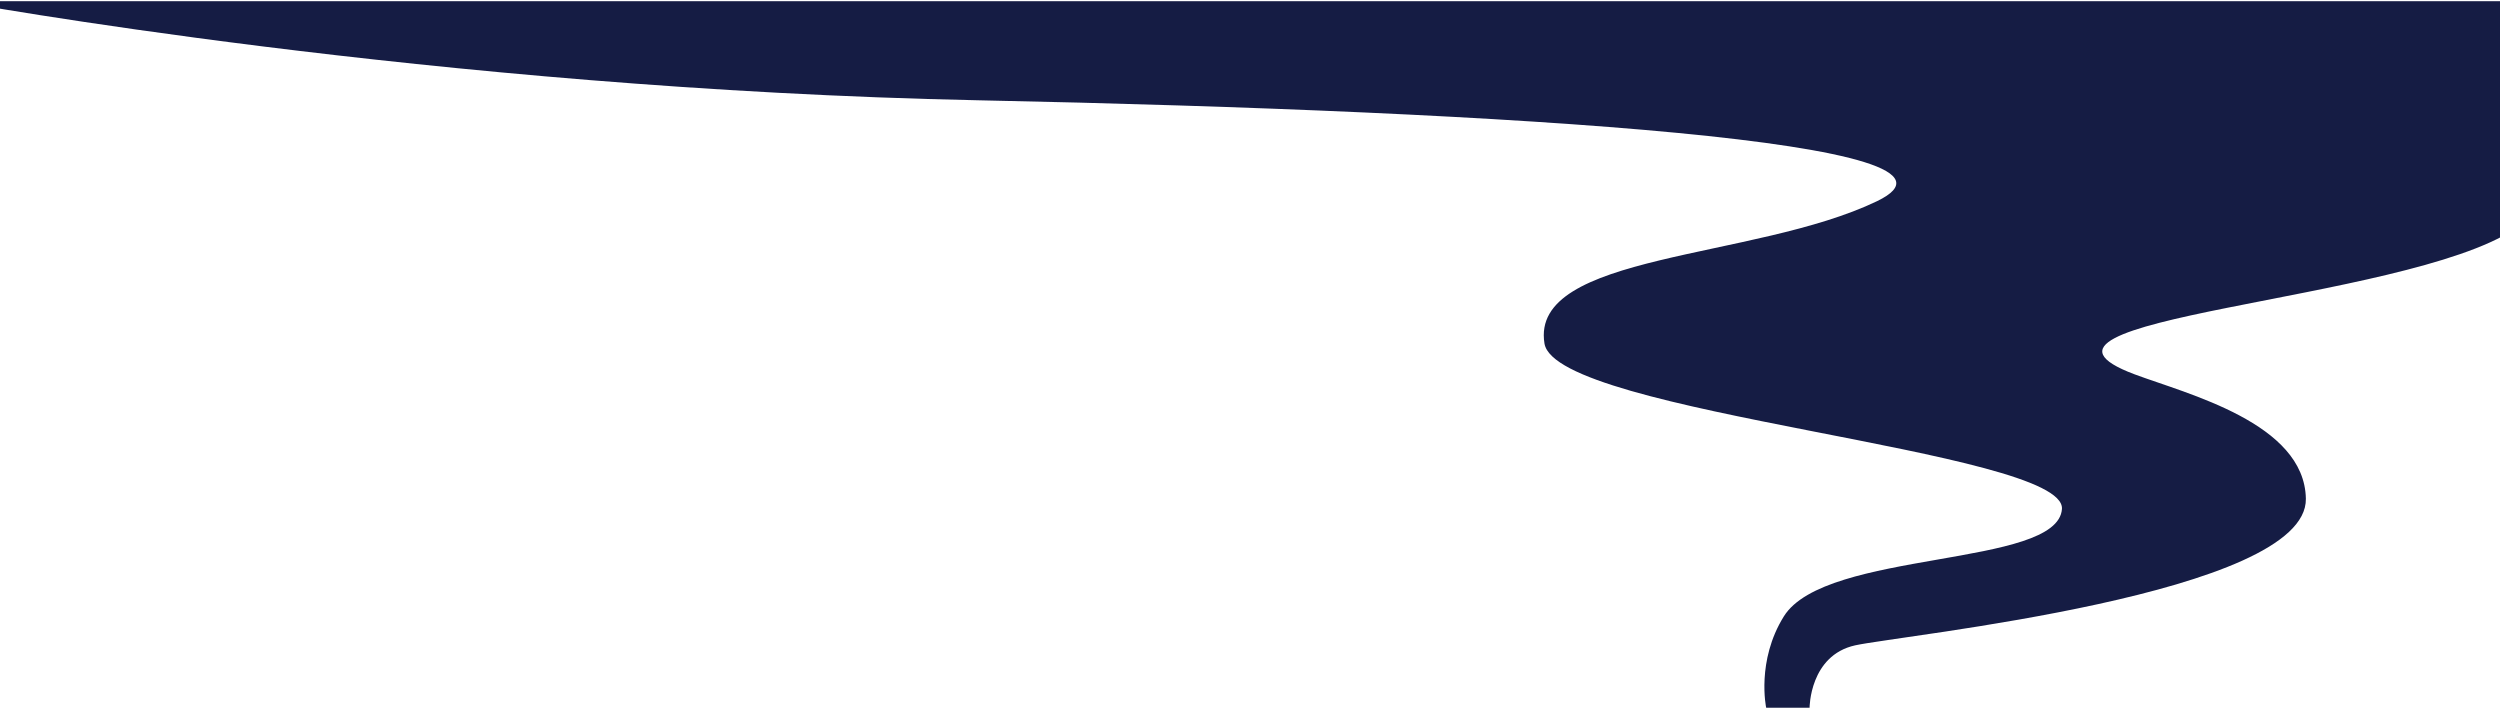
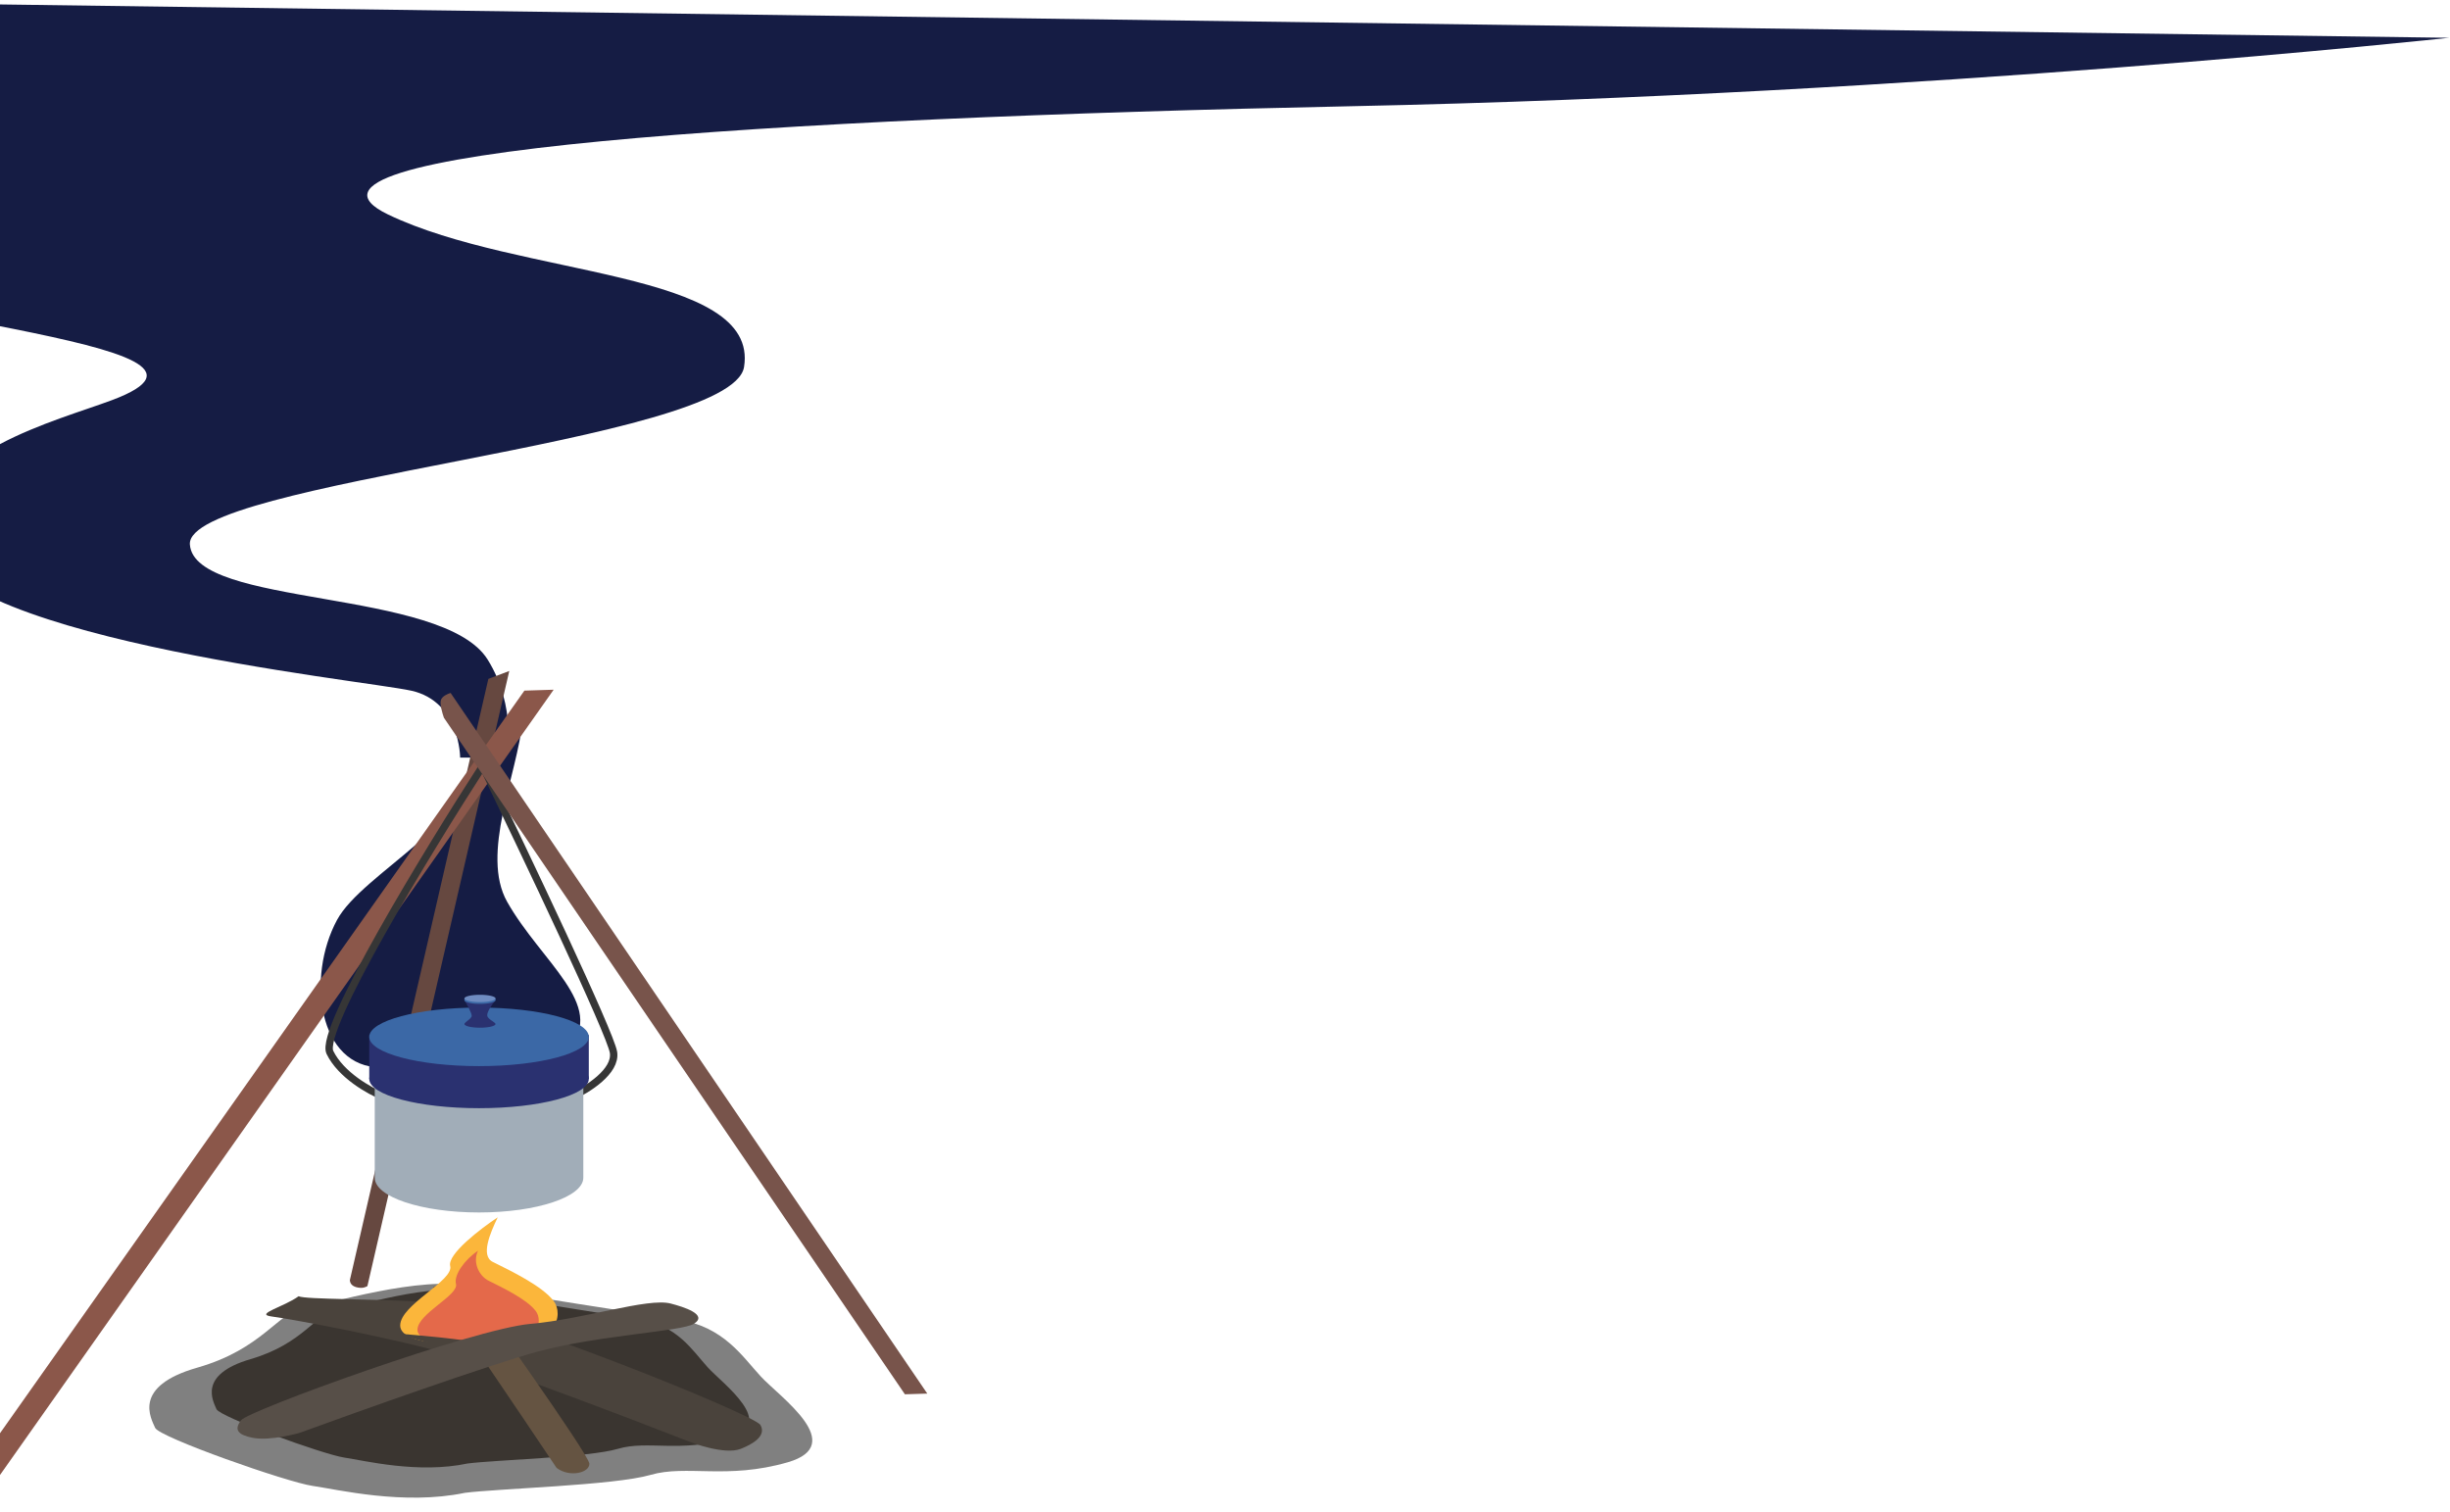
- <svg xmlns="http://www.w3.org/2000/svg" width="1440" height="408" fill="none">
-   <path d="M-25 .697s275.556 50.606 588.37 57.064c312.814 6.458 588.37 24.232 517.73 58.15-70.63 33.919-200.02 29.742-191.482 81.962 6.637 40.603 300.392 61.372 298.062 95.291-2.32 33.918-136.17 23.346-160.17 61.846-16.01 25.682-10.19 52.645-10.19 52.645h25s0-30.131 26.27-35.941c26.28-5.811 260.57-29.393 259.59-84.473-.78-43.605-68.31-60.292-98.58-71.601-87.12-32.538 155-41.586 218.65-83.577C1560.53 57.988 1465.33.697 1465.33.697H-25z" fill="#151C44" />
+ <svg xmlns="http://www.w3.org/2000/svg" width="1329" height="820" viewBox="0 0 1329 820" fill="none">
+   <path d="M1328.5 20.5C1328.5 20.5 1048.1 51.109 732.624 57.631C417.148 64.153 139.248 82.103 210.485 116.359C281.721 150.614 412.212 146.396 403.601 199.135C396.908 240.141 100.65 261.116 102.999 295.371C105.347 329.627 240.33 318.949 264.535 357.832C280.681 383.769 274.811 411 274.811 411H249.598C249.598 411 249.598 380.57 223.101 374.702C196.605 368.834 -39.678 345.017 -38.691 289.39C-37.909 245.352 30.197 228.499 60.727 217.078C148.59 184.217 -95.597 175.079 -159.788 132.671C-273.015 57.859 -177.01 0 -177.01 0L1328.5 20.5Z" fill="#151C44" />
+   <path d="M182.82 499.08C165.992 530.226 172.662 579.101 206.723 579.101C241.54 592.637 282.544 597.397 308.594 568.453C329.146 545.617 293.458 521.705 275.13 489.279C260.468 463.338 280.598 420.36 283.552 390.681L258.486 406.94C258.486 445.91 196.674 473.438 182.82 499.08Z" fill="#151C44" />
+   <path d="M264.912 368.298L189.781 694.48C189.901 696.909 191.81 698.054 194.026 698.466C196.826 698.986 198.141 698.336 199.298 697.711L276.251 364L264.912 368.298Z" fill="#664840" />
+   <path d="M284.463 374.664L-13.963 797.302C-14.862 799.882 -16.407 805.621 -15.393 807.943C-14.378 810.266 -10.183 811.507 -8.212 811.838L300.329 374.164L284.463 374.664Z" fill="#8B574A" />
+   <path d="M169.486 806.084C183.115 808.034 218.991 816.76 252.158 809.863C270.08 807.533 333.155 805.846 352.849 800.142C372.543 794.438 394.224 802.818 427.262 793.3C460.299 783.783 422.923 757.797 412.709 746.747C402.495 735.698 392.69 719.901 368.002 715.872C343.315 711.844 286.843 703.614 256.909 697.744C226.975 691.875 178.769 707.397 164.705 709.671C150.64 711.944 142.602 731.777 107.019 741.946C71.437 752.115 81.963 769.453 84.151 774.597C86.339 779.741 155.857 804.133 169.486 806.084Z" fill="#808080" />
+   <path d="M186.641 790.713C197.693 792.349 226.788 799.641 253.672 793.94C268.199 792.021 319.337 790.684 335.298 785.962C351.259 781.239 368.846 788.228 395.621 780.349C422.397 772.471 392.068 750.827 383.775 741.63C375.482 732.433 367.516 719.288 347.497 715.914C327.477 712.539 281.683 705.638 257.408 700.728C233.133 695.817 194.066 708.673 182.665 710.549C171.265 712.424 164.768 728.906 135.93 737.324C107.091 745.742 115.643 760.168 117.422 764.447C119.202 768.726 175.589 789.077 186.641 790.713Z" fill="#3A3530" />
+   <path d="M178.967 570.925C173.012 558.619 231.732 462.252 261.836 415.607C284.828 463.079 331.208 560.604 332.796 570.925C334.384 581.246 318.571 591.105 310.466 594.744H207.748C200.635 591.932 184.921 583.231 178.967 570.925Z" stroke="#363636" stroke-width="4" stroke-linejoin="round" />
+   <path d="M490.862 756.402L240.805 389.389C239.983 387.101 238.501 381.986 239.153 379.829C239.806 377.672 242.943 376.327 244.43 375.925L503 756.02L490.862 756.402Z" fill="#78544B" />
+   <path fill-rule="evenodd" clip-rule="evenodd" d="M203.281 573.406H316.42V638.908C316.42 649.322 291.093 657.764 259.851 657.764C228.608 657.764 203.281 649.322 203.281 638.908C203.281 638.903 203.281 638.898 203.281 638.894V573.406Z" fill="#A1ADB8" />
+   <ellipse rx="59.547" ry="15.879" transform="matrix(-1 0 0 1 259.851 585.315)" fill="#2A3170" />
+   <rect width="119.094" height="23.819" transform="matrix(-1 0 0 1 319.397 561.497)" fill="#2A3170" />
+   <ellipse rx="59.547" ry="15.879" transform="matrix(-1 0 0 1 259.851 562.489)" fill="#3B68A6" />
+   <path fill-rule="evenodd" clip-rule="evenodd" d="M268.783 542.64C267.129 544.625 263.92 549.091 264.317 551.076C264.542 552.203 265.951 553.17 267.127 553.977C267.711 554.378 268.238 554.739 268.534 555.061C268.696 555.215 268.783 555.376 268.783 555.542C268.783 556.638 265.006 557.527 260.347 557.527C255.688 557.527 251.911 556.638 251.911 555.542C251.911 555.542 251.911 555.542 251.911 555.542H251.911C251.911 555.539 251.911 555.537 251.911 555.534C251.913 555.428 251.95 555.324 252.02 555.222C252.263 554.826 252.879 554.338 253.549 553.808C254.643 552.943 255.881 551.963 255.881 551.076C255.881 549.488 253.234 544.791 251.911 542.64H268.783Z" fill="#2A3170" />
+   <ellipse rx="8.436" ry="1.985" transform="matrix(-1 0 0 1 260.347 542.64)" fill="#3B68A6" />
+   <rect width="16.872" height="0.992" transform="matrix(-1 0 0 1 268.783 541.648)" fill="#3B68A6" />
+   <ellipse rx="8.436" ry="1.985" transform="matrix(-1 0 0 1 260.347 541.648)" fill="#6F8CC1" />
+   <path d="M231.668 706.369C261.778 708.32 408.967 767.032 412.474 773.023C415.981 779.015 408.183 783.519 401.722 786.031C392.931 789.448 374.813 782.438 374.813 782.438C342.644 769.885 271.873 742.894 246.138 735.362C213.969 725.947 159.047 715.747 147.278 714.178C137.863 712.923 154.123 708.968 161.969 703.214C165.892 705.045 202.855 704.501 231.668 706.369Z" fill="#4A433C" />
+   <path d="M235.163 698.879C237.299 700.303 280.552 764.44 301.911 796.331C309.031 801.671 319.711 799.001 319.711 794.106C319.711 789.211 257.857 702.883 255.187 698.879C252.517 694.874 232.493 697.099 235.163 698.879Z" fill="#655442" />
+   <path d="M217.087 718.991C216.92 730.338 252.122 729.806 271.638 729.817C302.336 730.662 305.824 713.057 300.372 705.85C294.179 697.663 277.309 689.54 267.284 684.573C260.546 681.234 265.971 668.751 269.992 660.39C260.721 666.529 242.583 680.403 244.205 686.794C246.233 694.782 217.254 707.643 217.087 718.991Z" fill="#FBB63B" />
+   <path d="M226.454 721.346C226.325 730.088 253.445 729.678 268.481 729.686C292.131 730.338 294.819 716.775 290.618 711.222C285.847 704.915 272.85 698.657 265.126 694.83C259.935 692.258 256.206 684.953 259.305 678.512C252.162 683.241 246.097 691.617 247.346 696.541C248.909 702.695 226.583 712.603 226.454 721.346Z" fill="#E4694A" />
+   <path d="M258.749 728.673C255.347 726.882 227.334 724.345 213.753 723.301L260.764 736.285C261.51 734.494 262.152 730.464 258.749 728.673Z" fill="#4A433C" />
+   <path d="M287.851 718.184C257.075 720.839 134.803 765.146 130.742 770.492C126.682 775.838 129.348 778.421 136.876 779.971C146.566 781.966 162.49 777.339 162.49 777.339C194.927 765.496 266.275 740.07 292.169 733.106C324.537 724.401 369.739 722.288 376.353 718.184C384.424 713.176 370.672 708.948 363.803 707.161C351.346 703.92 316.618 715.703 287.851 718.184Z" fill="#574F48" />
</svg>
